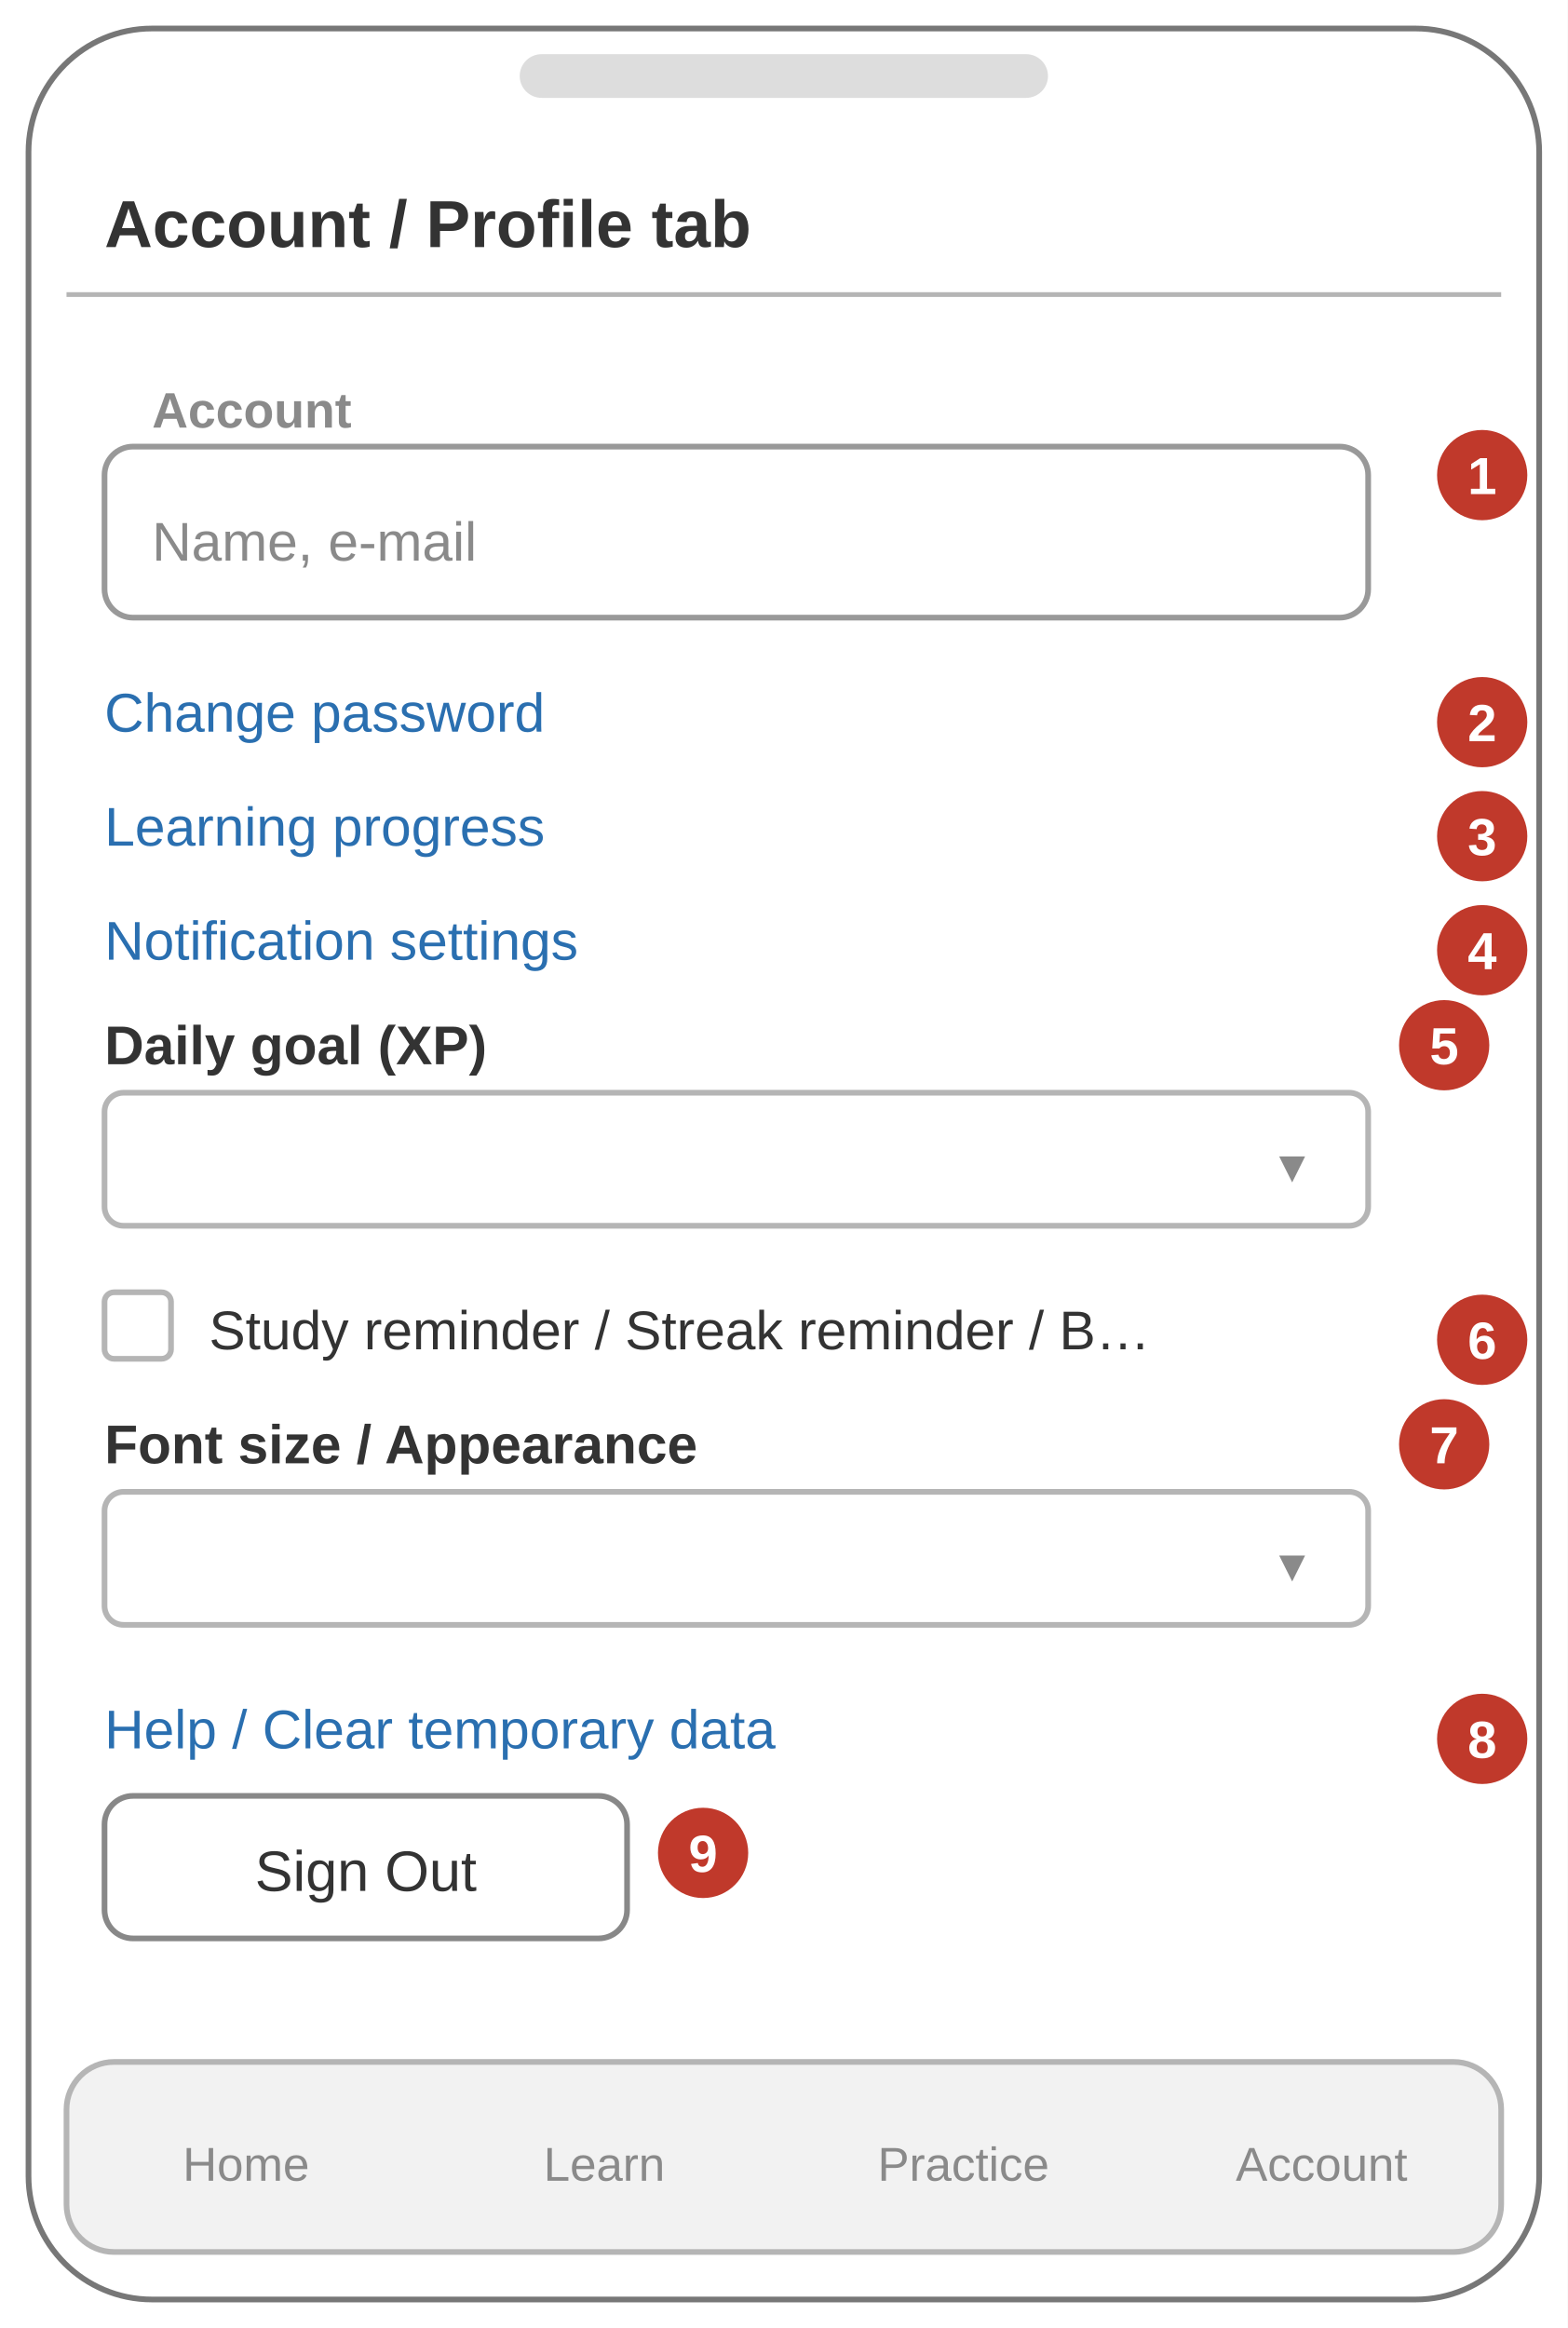
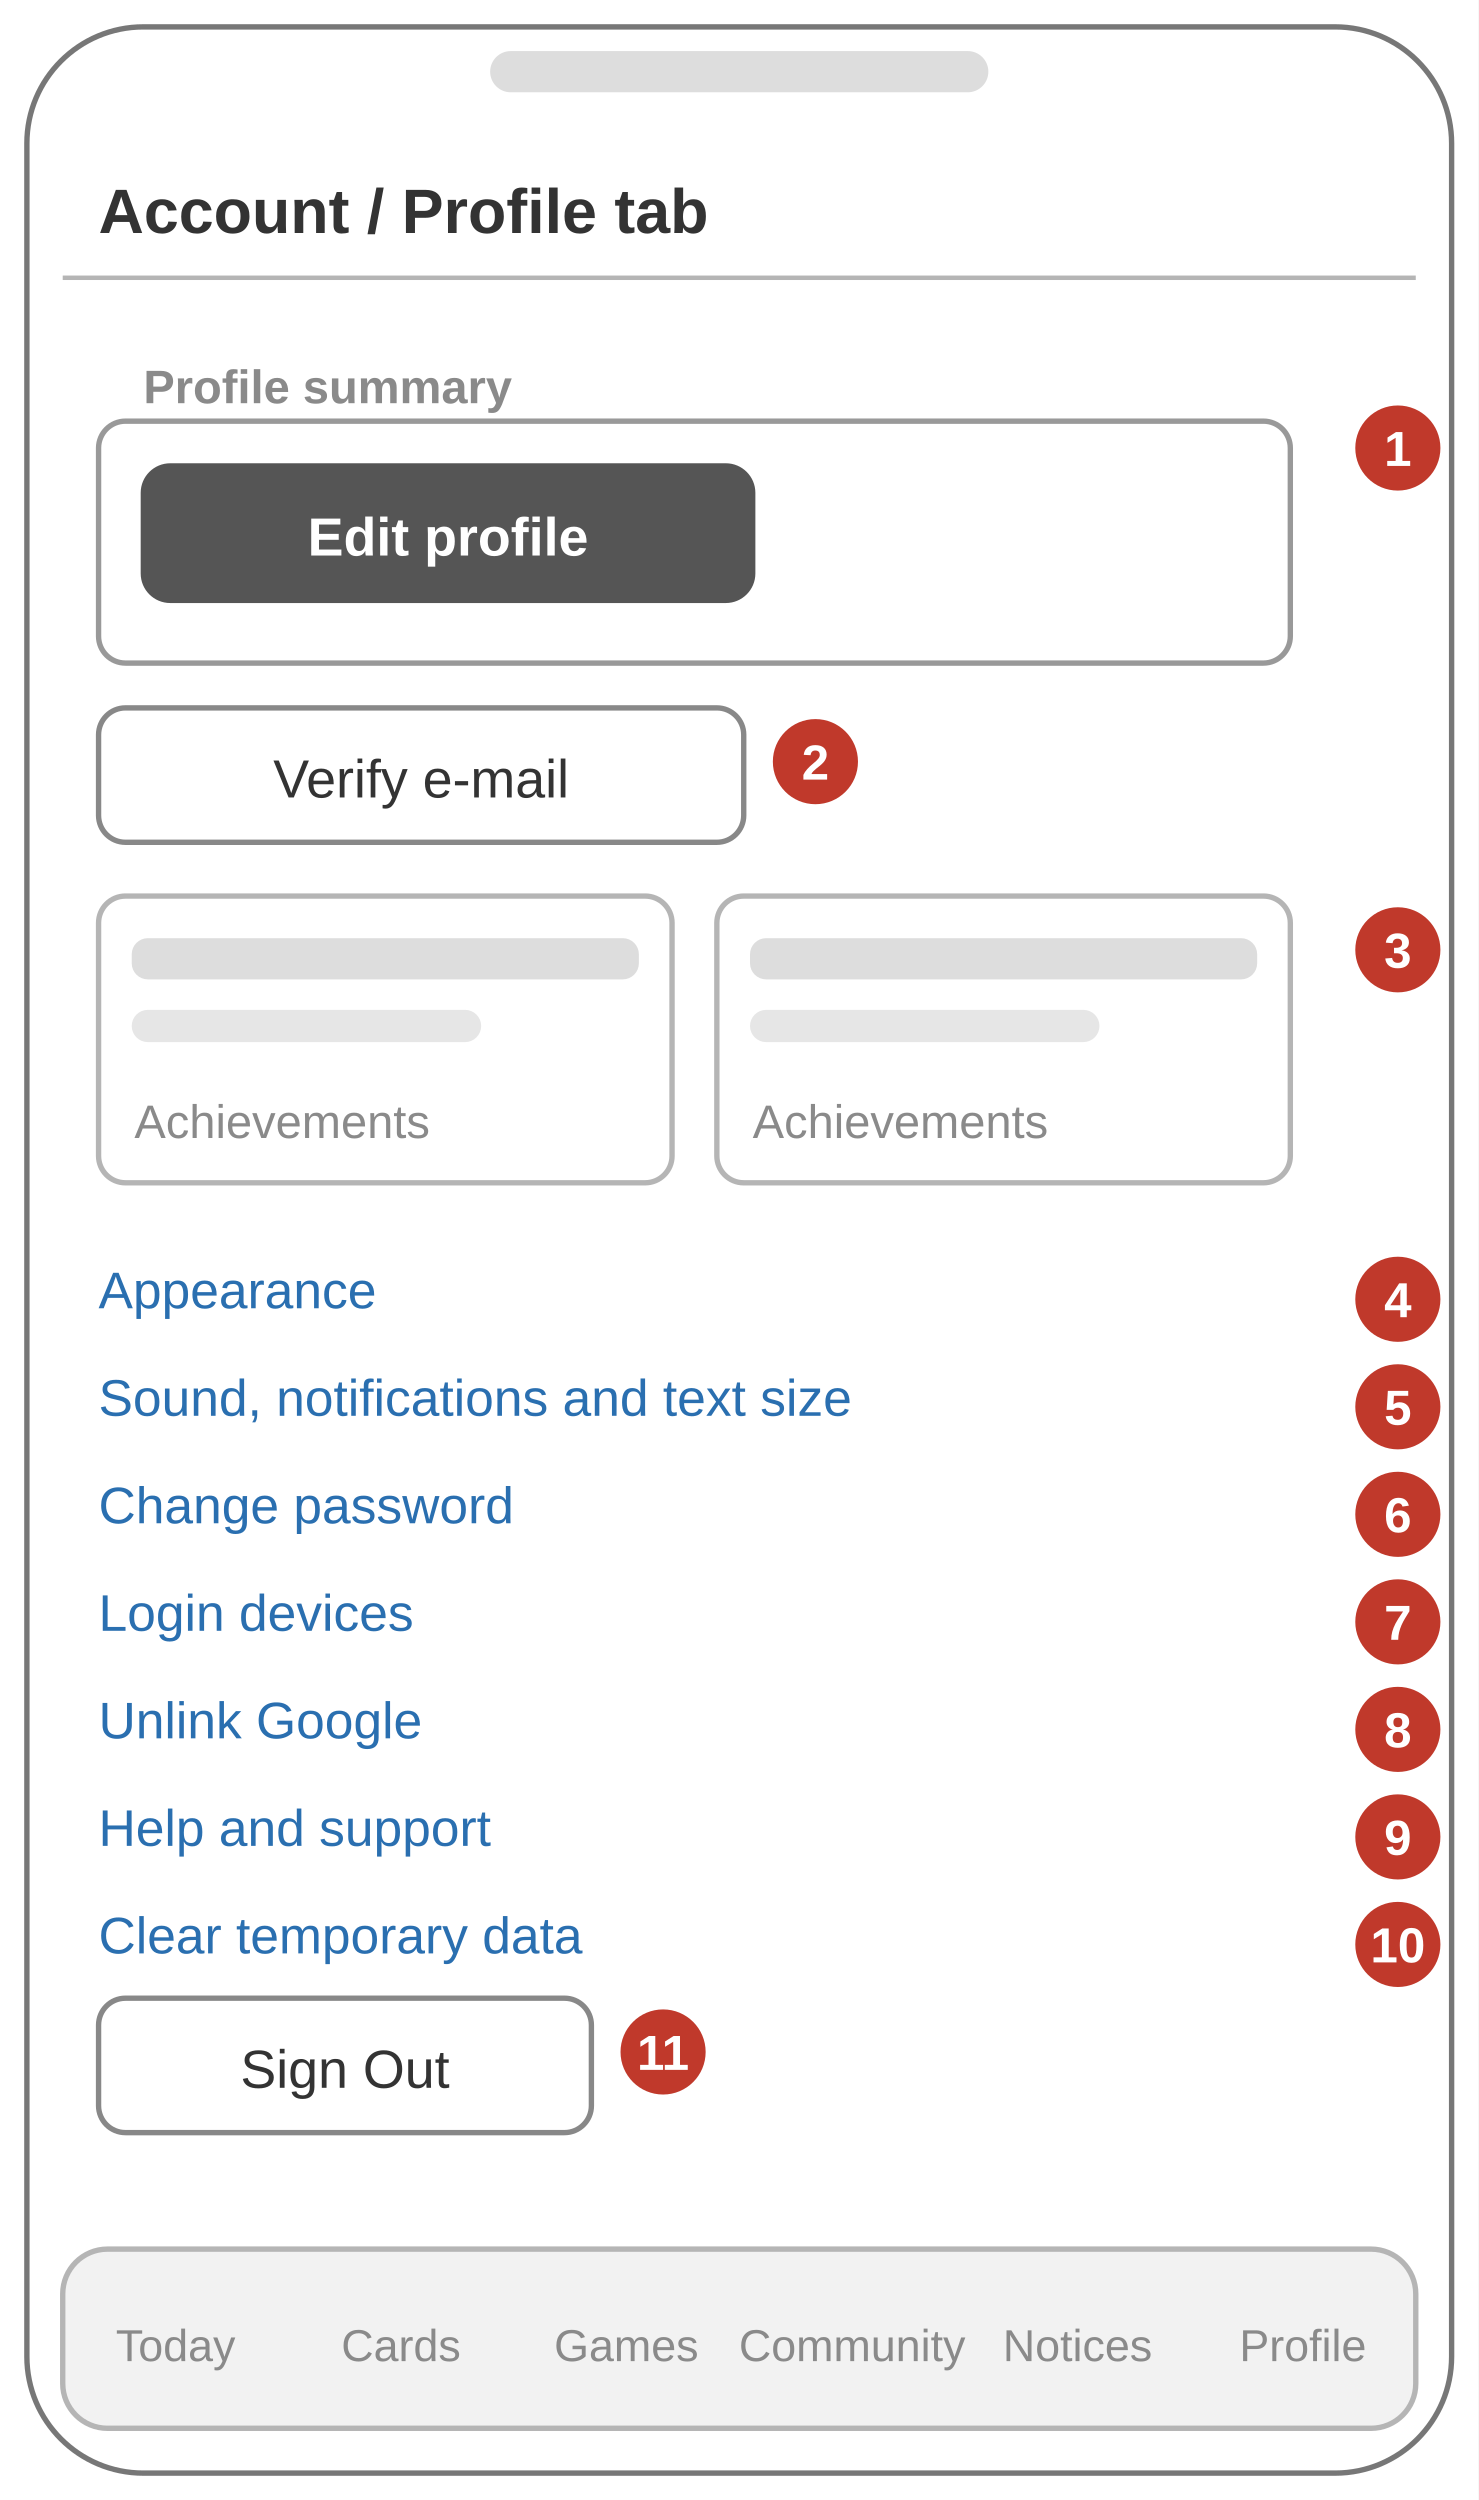
- <svg xmlns="http://www.w3.org/2000/svg" width="330" height="490" viewBox="0 0 330 490">
-   <rect width="330" height="490" fill="#ffffff" />
-   <rect x="6.0" y="6.0" width="318.0" height="478.0" rx="26" fill="#ffffff" stroke="#777777" stroke-width="1.2" />
+ <svg xmlns="http://www.w3.org/2000/svg" width="330" height="558" viewBox="0 0 330 558">
+   <rect width="330" height="558" fill="#ffffff" />
+   <rect x="6.0" y="6.0" width="318.0" height="546.0" rx="26" fill="#ffffff" stroke="#777777" stroke-width="1.2" />
  <rect x="110.0" y="12.0" width="110.0" height="8.0" rx="4" fill="#dddddd" stroke="#dddddd" stroke-width="1.2" />
  <text x="22.0" y="52.0" font-family="Segoe UI, Arial, sans-serif" font-size="14" font-weight="700" fill="#333333" text-anchor="start">Account / Profile tab</text>
  <line x1="14.0" y1="62.0" x2="316.0" y2="62.0" stroke="#b5b5b5" />
-   <rect x="14.0" y="434.0" width="302.0" height="40.0" rx="10" fill="#f2f2f2" stroke="#b5b5b5" stroke-width="1.2" />
-   <text x="51.8" y="459.0" font-family="Segoe UI, Arial, sans-serif" font-size="10" font-weight="400" fill="#8a8a8a" text-anchor="middle">Home</text>
-   <text x="127.2" y="459.0" font-family="Segoe UI, Arial, sans-serif" font-size="10" font-weight="400" fill="#8a8a8a" text-anchor="middle">Learn</text>
-   <text x="202.8" y="459.0" font-family="Segoe UI, Arial, sans-serif" font-size="10" font-weight="400" fill="#8a8a8a" text-anchor="middle">Practice</text>
-   <text x="278.2" y="459.0" font-family="Segoe UI, Arial, sans-serif" font-size="10" font-weight="400" fill="#8a8a8a" text-anchor="middle">Account</text>
+   <rect x="14.0" y="502.0" width="302.0" height="40.0" rx="10" fill="#f2f2f2" stroke="#b5b5b5" stroke-width="1.2" />
+   <text x="39.2" y="527.0" font-family="Segoe UI, Arial, sans-serif" font-size="10" font-weight="400" fill="#8a8a8a" text-anchor="middle">Today</text>
+   <text x="89.5" y="527.0" font-family="Segoe UI, Arial, sans-serif" font-size="10" font-weight="400" fill="#8a8a8a" text-anchor="middle">Cards</text>
+   <text x="139.8" y="527.0" font-family="Segoe UI, Arial, sans-serif" font-size="10" font-weight="400" fill="#8a8a8a" text-anchor="middle">Games</text>
+   <text x="190.2" y="527.0" font-family="Segoe UI, Arial, sans-serif" font-size="10" font-weight="400" fill="#8a8a8a" text-anchor="middle">Community</text>
+   <text x="240.5" y="527.0" font-family="Segoe UI, Arial, sans-serif" font-size="10" font-weight="400" fill="#8a8a8a" text-anchor="middle">Notices</text>
+   <text x="290.8" y="527.0" font-family="Segoe UI, Arial, sans-serif" font-size="10" font-weight="400" fill="#8a8a8a" text-anchor="middle">Profile</text>
  <circle cx="312.0" cy="100.0" r="9.5" fill="#c0392b" />
  <text x="312.0" y="104.0" font-family="Segoe UI, Arial, sans-serif" font-size="11" font-weight="700" fill="#ffffff" text-anchor="middle">1</text>
-   <text x="32.0" y="118.0" font-family="Segoe UI, Arial, sans-serif" font-size="11.5" font-weight="400" fill="#8a8a8a" text-anchor="start">Name, e-mail</text>
-   <rect x="22.0" y="94.0" width="266.0" height="36.0" rx="6" fill="none" stroke="#999999" stroke-width="1.2" />
-   <text x="32.0" y="90.0" font-family="Segoe UI, Arial, sans-serif" font-size="10.5" font-weight="700" fill="#8a8a8a" text-anchor="start">Account</text>
-   <text x="22.0" y="154.0" font-family="Segoe UI, Arial, sans-serif" font-size="11.5" font-weight="400" fill="#2a6fb0" text-anchor="start">Change password</text>
-   <circle cx="312.0" cy="152.0" r="9.5" fill="#c0392b" />
-   <text x="312.0" y="156.0" font-family="Segoe UI, Arial, sans-serif" font-size="11" font-weight="700" fill="#ffffff" text-anchor="middle">2</text>
-   <text x="22.0" y="178.0" font-family="Segoe UI, Arial, sans-serif" font-size="11.5" font-weight="400" fill="#2a6fb0" text-anchor="start">Learning progress</text>
-   <circle cx="312.0" cy="176.0" r="9.5" fill="#c0392b" />
-   <text x="312.0" y="180.0" font-family="Segoe UI, Arial, sans-serif" font-size="11" font-weight="700" fill="#ffffff" text-anchor="middle">3</text>
-   <text x="22.0" y="202.0" font-family="Segoe UI, Arial, sans-serif" font-size="11.5" font-weight="400" fill="#2a6fb0" text-anchor="start">Notification settings</text>
-   <circle cx="312.0" cy="200.0" r="9.5" fill="#c0392b" />
-   <text x="312.0" y="204.0" font-family="Segoe UI, Arial, sans-serif" font-size="11" font-weight="700" fill="#ffffff" text-anchor="middle">4</text>
-   <text x="22.0" y="224.0" font-family="Segoe UI, Arial, sans-serif" font-size="11.5" font-weight="600" fill="#333333" text-anchor="start">Daily goal (XP)</text>
-   <rect x="22.0" y="230.0" width="266.0" height="28.0" rx="4" fill="#ffffff" stroke="#b5b5b5" stroke-width="1.2" />
-   <text x="272.0" y="249.0" font-family="Segoe UI, Arial, sans-serif" font-size="11" font-weight="400" fill="#8a8a8a" text-anchor="middle">▾</text>
-   <circle cx="304.0" cy="220.0" r="9.5" fill="#c0392b" />
-   <text x="304.0" y="224.0" font-family="Segoe UI, Arial, sans-serif" font-size="11" font-weight="700" fill="#ffffff" text-anchor="middle">5</text>
-   <rect x="22.0" y="272.0" width="14.0" height="14.0" rx="2" fill="#ffffff" stroke="#b5b5b5" stroke-width="1.2" />
-   <text x="44.0" y="284.0" font-family="Segoe UI, Arial, sans-serif" font-size="11.5" font-weight="400" fill="#333333" text-anchor="start">Study reminder / Streak reminder / B…</text>
-   <circle cx="312.0" cy="282.0" r="9.5" fill="#c0392b" />
-   <text x="312.0" y="286.0" font-family="Segoe UI, Arial, sans-serif" font-size="11" font-weight="700" fill="#ffffff" text-anchor="middle">6</text>
-   <text x="22.0" y="308.0" font-family="Segoe UI, Arial, sans-serif" font-size="11.5" font-weight="600" fill="#333333" text-anchor="start">Font size / Appearance</text>
-   <rect x="22.0" y="314.0" width="266.0" height="28.0" rx="4" fill="#ffffff" stroke="#b5b5b5" stroke-width="1.2" />
-   <text x="272.0" y="333.0" font-family="Segoe UI, Arial, sans-serif" font-size="11" font-weight="400" fill="#8a8a8a" text-anchor="middle">▾</text>
-   <circle cx="304.0" cy="304.0" r="9.5" fill="#c0392b" />
-   <text x="304.0" y="308.0" font-family="Segoe UI, Arial, sans-serif" font-size="11" font-weight="700" fill="#ffffff" text-anchor="middle">7</text>
-   <text x="22.0" y="368.0" font-family="Segoe UI, Arial, sans-serif" font-size="11.5" font-weight="400" fill="#2a6fb0" text-anchor="start">Help / Clear temporary data</text>
-   <circle cx="312.0" cy="366.0" r="9.5" fill="#c0392b" />
-   <text x="312.0" y="370.0" font-family="Segoe UI, Arial, sans-serif" font-size="11" font-weight="700" fill="#ffffff" text-anchor="middle">8</text>
-   <rect x="22.0" y="378.0" width="110.0" height="30.0" rx="6" fill="#ffffff" stroke="#888888" stroke-width="1.2" />
-   <text x="77.0" y="398.0" font-family="Segoe UI, Arial, sans-serif" font-size="12" font-weight="400" fill="#333333" text-anchor="middle">Sign Out</text>
-   <circle cx="148.0" cy="390.0" r="9.5" fill="#c0392b" />
-   <text x="148.0" y="394.0" font-family="Segoe UI, Arial, sans-serif" font-size="11" font-weight="700" fill="#ffffff" text-anchor="middle">9</text>
+   <rect x="32.0" y="104.0" width="136.0" height="30.0" rx="6" fill="#555555" stroke="#555555" stroke-width="1.2" />
+   <text x="100.0" y="124.0" font-family="Segoe UI, Arial, sans-serif" font-size="12" font-weight="700" fill="#ffffff" text-anchor="middle">Edit profile</text>
+   <rect x="22.0" y="94.0" width="266.0" height="54.0" rx="6" fill="none" stroke="#999999" stroke-width="1.2" />
+   <text x="32.0" y="90.0" font-family="Segoe UI, Arial, sans-serif" font-size="10.5" font-weight="700" fill="#8a8a8a" text-anchor="start">Profile summary</text>
+   <rect x="22.0" y="158.0" width="144.0" height="30.0" rx="6" fill="#ffffff" stroke="#888888" stroke-width="1.2" />
+   <text x="94.0" y="178.0" font-family="Segoe UI, Arial, sans-serif" font-size="12" font-weight="400" fill="#333333" text-anchor="middle">Verify e-mail</text>
+   <circle cx="182.0" cy="170.0" r="9.5" fill="#c0392b" />
+   <text x="182.0" y="174.0" font-family="Segoe UI, Arial, sans-serif" font-size="11" font-weight="700" fill="#ffffff" text-anchor="middle">2</text>
+   <rect x="22.0" y="200.0" width="128.0" height="64.0" rx="6" fill="#ffffff" stroke="#b5b5b5" stroke-width="1.2" />
+   <rect x="30.0" y="210.0" width="112.0" height="8.0" rx="3" fill="#dddddd" stroke="#dddddd" stroke-width="1.2" />
+   <rect x="30.0" y="226.0" width="76.8" height="6.0" rx="3" fill="#e6e6e6" stroke="#e6e6e6" stroke-width="1.2" />
+   <text x="30.0" y="254.0" font-family="Segoe UI, Arial, sans-serif" font-size="10.5" font-weight="400" fill="#8a8a8a" text-anchor="start">Achievements</text>
+   <rect x="160.0" y="200.0" width="128.0" height="64.0" rx="6" fill="#ffffff" stroke="#b5b5b5" stroke-width="1.2" />
+   <rect x="168.0" y="210.0" width="112.0" height="8.0" rx="3" fill="#dddddd" stroke="#dddddd" stroke-width="1.2" />
+   <rect x="168.0" y="226.0" width="76.8" height="6.0" rx="3" fill="#e6e6e6" stroke="#e6e6e6" stroke-width="1.2" />
+   <text x="168.0" y="254.0" font-family="Segoe UI, Arial, sans-serif" font-size="10.5" font-weight="400" fill="#8a8a8a" text-anchor="start">Achievements</text>
+   <circle cx="312.0" cy="212.0" r="9.5" fill="#c0392b" />
+   <text x="312.0" y="216.0" font-family="Segoe UI, Arial, sans-serif" font-size="11" font-weight="700" fill="#ffffff" text-anchor="middle">3</text>
+   <text x="22.0" y="292.0" font-family="Segoe UI, Arial, sans-serif" font-size="11.5" font-weight="400" fill="#2a6fb0" text-anchor="start">Appearance</text>
+   <circle cx="312.0" cy="290.0" r="9.5" fill="#c0392b" />
+   <text x="312.0" y="294.0" font-family="Segoe UI, Arial, sans-serif" font-size="11" font-weight="700" fill="#ffffff" text-anchor="middle">4</text>
+   <text x="22.0" y="316.0" font-family="Segoe UI, Arial, sans-serif" font-size="11.5" font-weight="400" fill="#2a6fb0" text-anchor="start">Sound, notifications and text size</text>
+   <circle cx="312.0" cy="314.0" r="9.5" fill="#c0392b" />
+   <text x="312.0" y="318.0" font-family="Segoe UI, Arial, sans-serif" font-size="11" font-weight="700" fill="#ffffff" text-anchor="middle">5</text>
+   <text x="22.0" y="340.0" font-family="Segoe UI, Arial, sans-serif" font-size="11.5" font-weight="400" fill="#2a6fb0" text-anchor="start">Change password</text>
+   <circle cx="312.0" cy="338.0" r="9.5" fill="#c0392b" />
+   <text x="312.0" y="342.0" font-family="Segoe UI, Arial, sans-serif" font-size="11" font-weight="700" fill="#ffffff" text-anchor="middle">6</text>
+   <text x="22.0" y="364.0" font-family="Segoe UI, Arial, sans-serif" font-size="11.5" font-weight="400" fill="#2a6fb0" text-anchor="start">Login devices</text>
+   <circle cx="312.0" cy="362.0" r="9.5" fill="#c0392b" />
+   <text x="312.0" y="366.0" font-family="Segoe UI, Arial, sans-serif" font-size="11" font-weight="700" fill="#ffffff" text-anchor="middle">7</text>
+   <text x="22.0" y="388.0" font-family="Segoe UI, Arial, sans-serif" font-size="11.5" font-weight="400" fill="#2a6fb0" text-anchor="start">Unlink Google</text>
+   <circle cx="312.0" cy="386.0" r="9.5" fill="#c0392b" />
+   <text x="312.0" y="390.0" font-family="Segoe UI, Arial, sans-serif" font-size="11" font-weight="700" fill="#ffffff" text-anchor="middle">8</text>
+   <text x="22.0" y="412.0" font-family="Segoe UI, Arial, sans-serif" font-size="11.5" font-weight="400" fill="#2a6fb0" text-anchor="start">Help and support</text>
+   <circle cx="312.0" cy="410.0" r="9.5" fill="#c0392b" />
+   <text x="312.0" y="414.0" font-family="Segoe UI, Arial, sans-serif" font-size="11" font-weight="700" fill="#ffffff" text-anchor="middle">9</text>
+   <text x="22.0" y="436.0" font-family="Segoe UI, Arial, sans-serif" font-size="11.5" font-weight="400" fill="#2a6fb0" text-anchor="start">Clear temporary data</text>
+   <circle cx="312.0" cy="434.0" r="9.5" fill="#c0392b" />
+   <text x="312.0" y="438.0" font-family="Segoe UI, Arial, sans-serif" font-size="11" font-weight="700" fill="#ffffff" text-anchor="middle">10</text>
+   <rect x="22.0" y="446.0" width="110.0" height="30.0" rx="6" fill="#ffffff" stroke="#888888" stroke-width="1.2" />
+   <text x="77.0" y="466.0" font-family="Segoe UI, Arial, sans-serif" font-size="12" font-weight="400" fill="#333333" text-anchor="middle">Sign Out</text>
+   <circle cx="148.0" cy="458.0" r="9.5" fill="#c0392b" />
+   <text x="148.0" y="462.0" font-family="Segoe UI, Arial, sans-serif" font-size="11" font-weight="700" fill="#ffffff" text-anchor="middle">11</text>
</svg>
